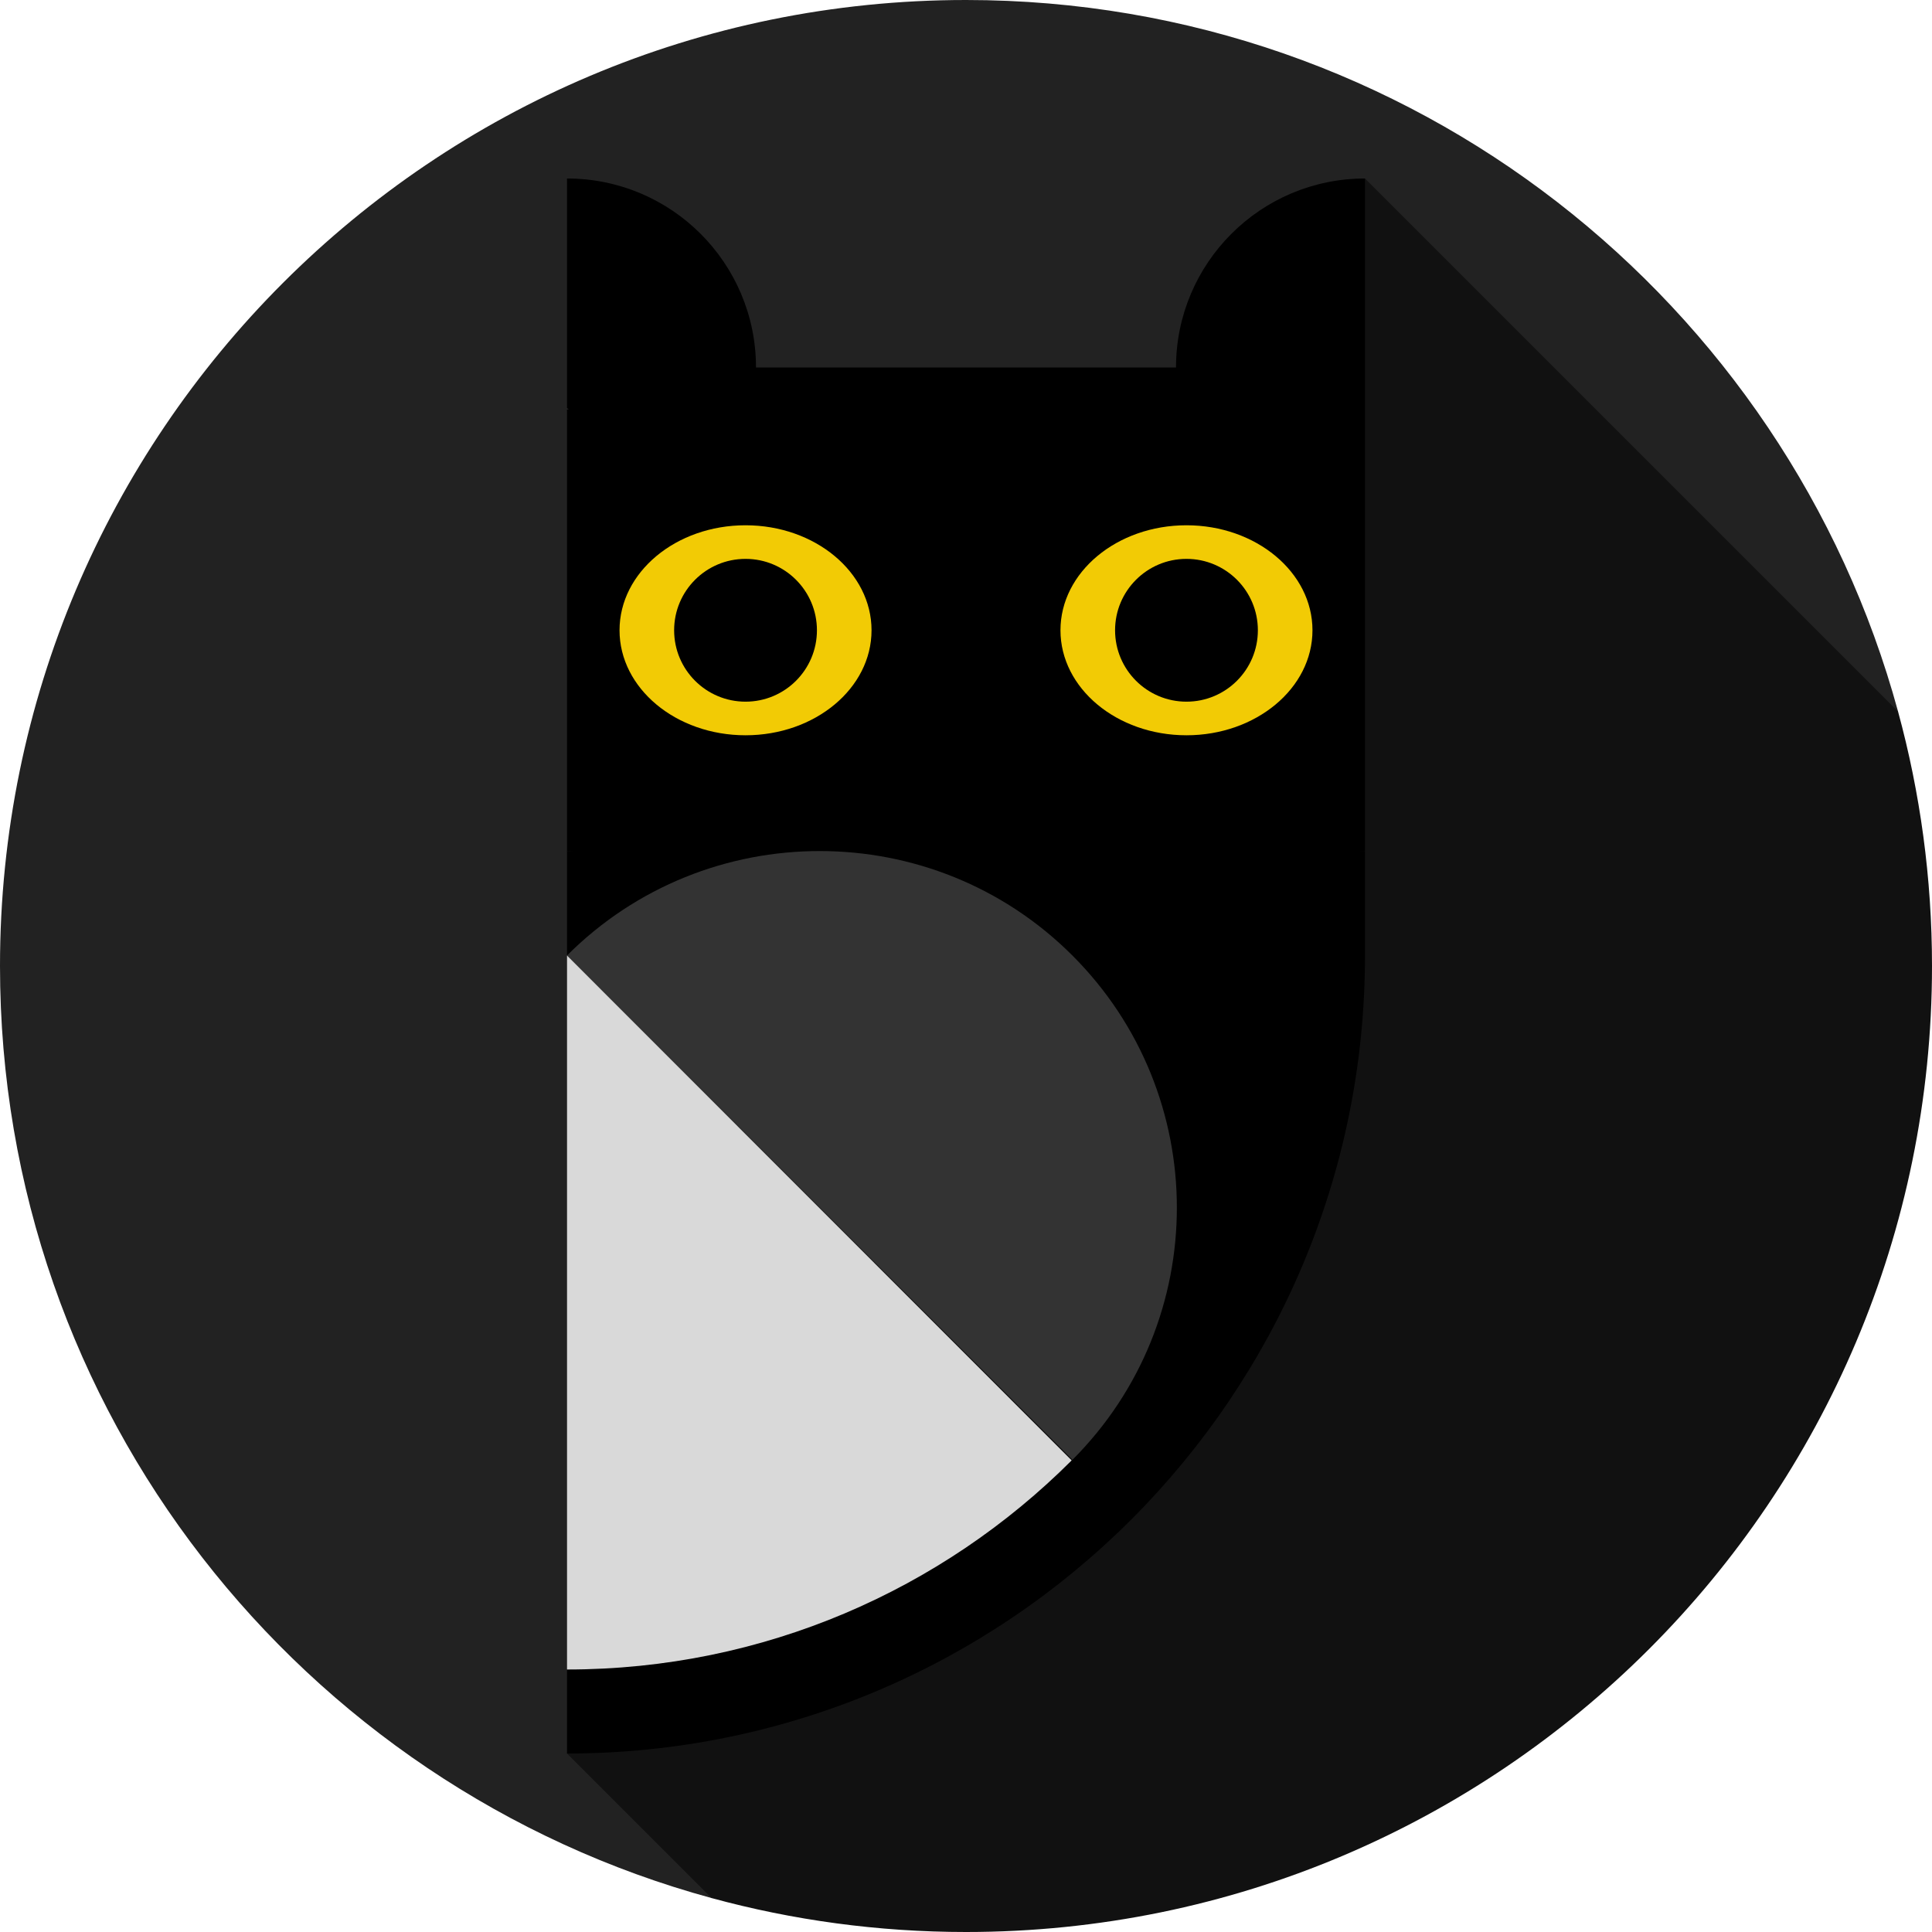
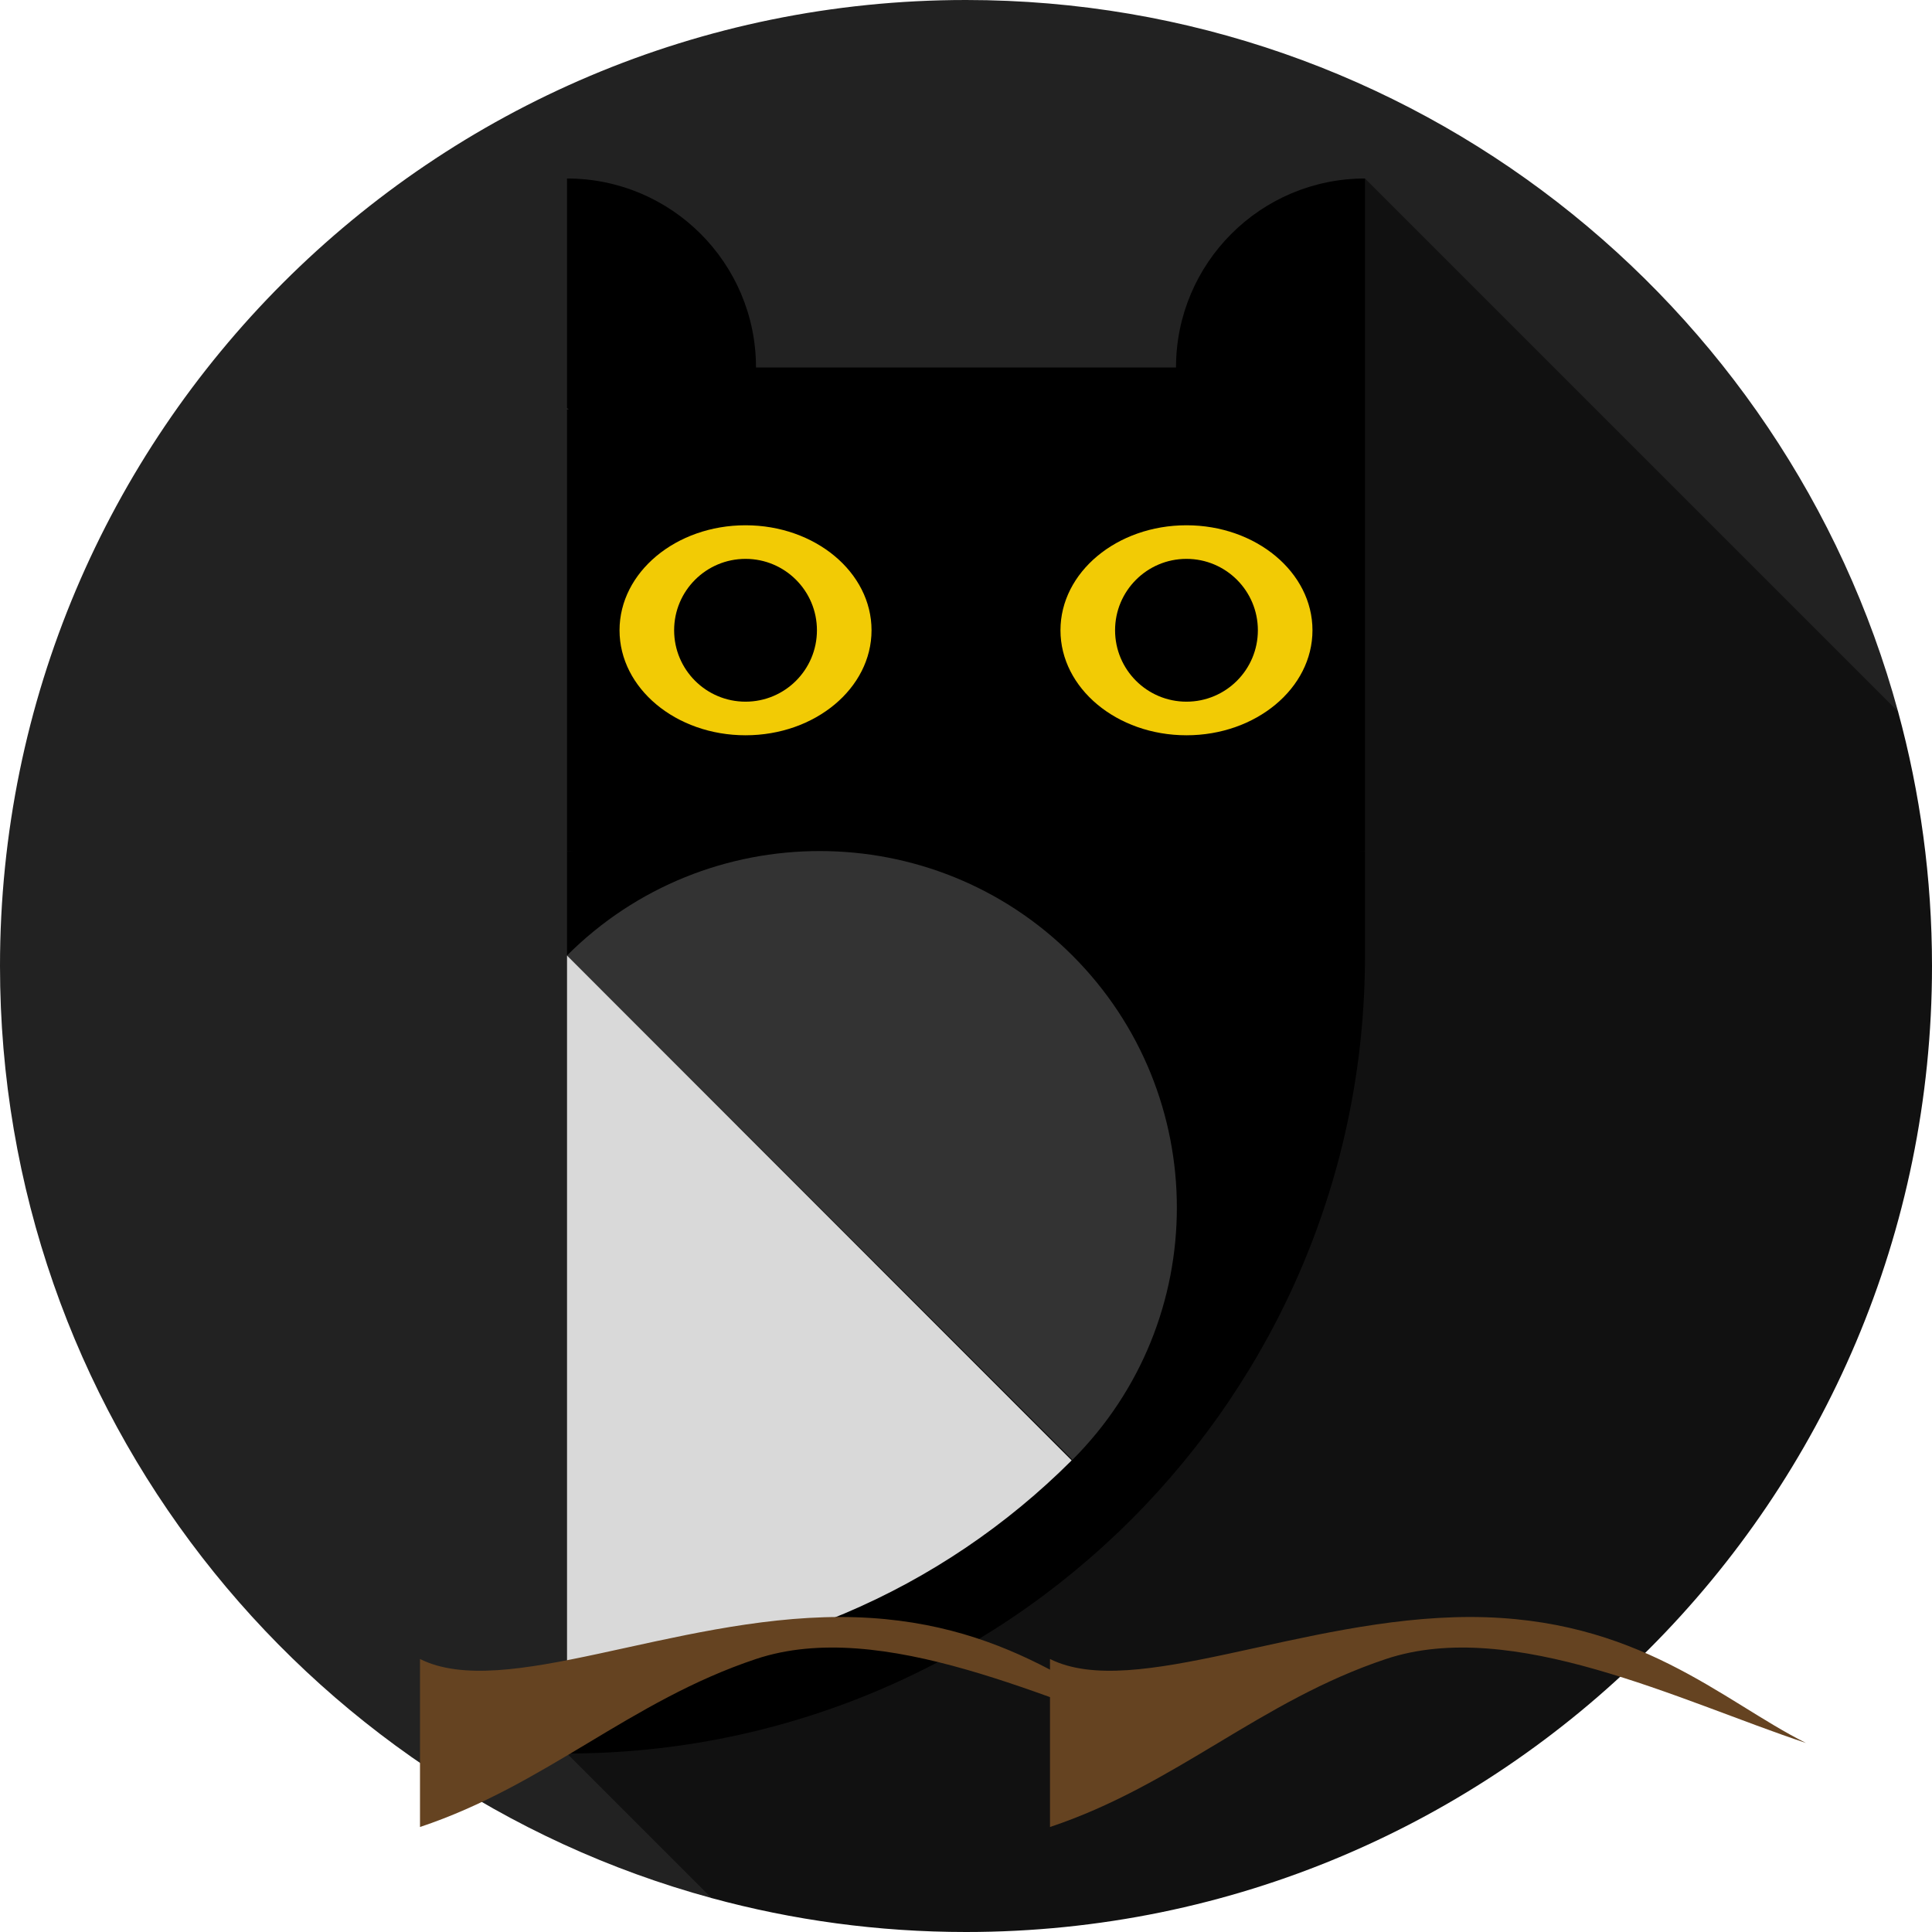
<svg xmlns="http://www.w3.org/2000/svg" viewBox="0 0 460 460" style="enable-background:new 0 0 460 460" xml:space="preserve">
  <path style="fill:#222" d="M451.92 169.42C425.331 71.79 336.056 0 230 0 102.975 0 0 102.975 0 230c0 106.057 71.79 195.331 169.421 221.92l282.499-282.5z" />
  <path style="fill:#111" d="M460 230c0-20.969-2.822-41.276-8.08-60.58L325 42.5l-190 375 34.421 34.421C188.724 457.178 209.031 460 230 460c127.025 0 230-102.975 230-230z" />
  <path style="fill:#1d54b" d="M229.989 87.5H180c0-24.853-20.135-45-45-45v54.608l94.99 95.522 10-52.565L229.989 87.5z" />
  <path style="fill:#1d54b" d="M229.989 192.511c0-52.473-42.516-95.011-94.989-95.011v105.131l104.989 10s-10-20.123-10-20.12z" />
  <g>
    <ellipse cx="177.508" cy="150.065" rx="30" ry="25" fill="#F2CB05">
-       <animate attributeName="ry" values="25;0;25" dur="3s" repeatCount="indefinite" />
+       <animate attributeName="ry" values="25;0;25" dur="5s" repeatCount="indefinite" />
    </ellipse>
    <circle cx="177.508" cy="150.065" r="17" fill="#000">
-       <animate attributeName="cx" values="177.508;167.508;187.508;177.508" dur="3s" repeatCount="indefinite" />
+       <animate attributeName="cx" values="177.508;167.508;187.508;177.508" dur="4s" repeatCount="indefinite" />
    </circle>
  </g>
  <path style="fill:#1d54b" d="M280 87.5h-50.011v105.13L325 97.5v-55c-24.853 0-45 20.147-45 45z" />
  <path style="fill:#1d54b" d="M325 97.5c-52.471 0-95.008 42.535-95.011 95.006v20.125l95.011-10V97.5z" />
  <g>
    <ellipse cx="282.493" cy="150.065" rx="30" ry="25" fill="#F2CB05">
-       <animate attributeName="ry" values="25;0;25" dur="3s" repeatCount="indefinite" />
+       <animate attributeName="ry" values="25;0;25" dur="5s" repeatCount="indefinite" />
    </ellipse>
    <circle cx="282.493" cy="150.065" r="17" fill="#000">
-       <animate attributeName="cx" values="282.493;272.493;292.493;282.493" dur="3s" repeatCount="indefinite" />
+       <animate attributeName="cx" values="282.493;272.493;292.493;282.493" dur="4s" repeatCount="indefinite" />
    </circle>
  </g>
  <path style="fill:#1d54b" d="M135 202.631V417.5c104.799 0 190-85.066 190-190v-24.869H135z" />
-   <path style="fill:#333" d="M255.335 347.581c33.16-33.16 33.16-86.921 0-120.081-33.159-33.159-87.176-33.159-120.335 0" />
-   <path style="fill:#D9D9D9" d="M135 227.5v170c46.884 0 89.384-19.028 120.163-49.792L135 227.5z" />
+   <g>
+     <path style="fill:#333" d="M255.335 347.581c33.16-33.16 33.16-86.921 0-120.081-33.159-33.159-87.176-33.159-120.335 0">
+       <animateTransform attributeName="transform" type="rotate" values="0,135,227.5; 20,135,227.5; 0,135,227.5" dur="2s" repeatCount="indefinite" />
+     </path>
+     <path style="fill:#D9D9D9" d="M135 227.5v170c46.884 0 89.384-19.028 120.163-49.792L135 227.5z">
+       <animateTransform attributeName="transform" type="rotate" values="0,135,227.5; 20,135,227.5; 0,135,227.5" dur="2s" repeatCount="indefinite" />
+     </path>
+   </g>
+   <g>
+     <path style="fill:#654321" d="M100 435c30-10 50-30 80-40s70 10 100 20c-20-10-40-30-80-30-40 0-80 20-100 10z" />
+     <path style="fill:#654321" d="M250 435c30-10 50-30 80-40s70 10 100 20c-20-10-40-30-80-30-40 0-80 20-100 10z" />
+   </g>
</svg>
